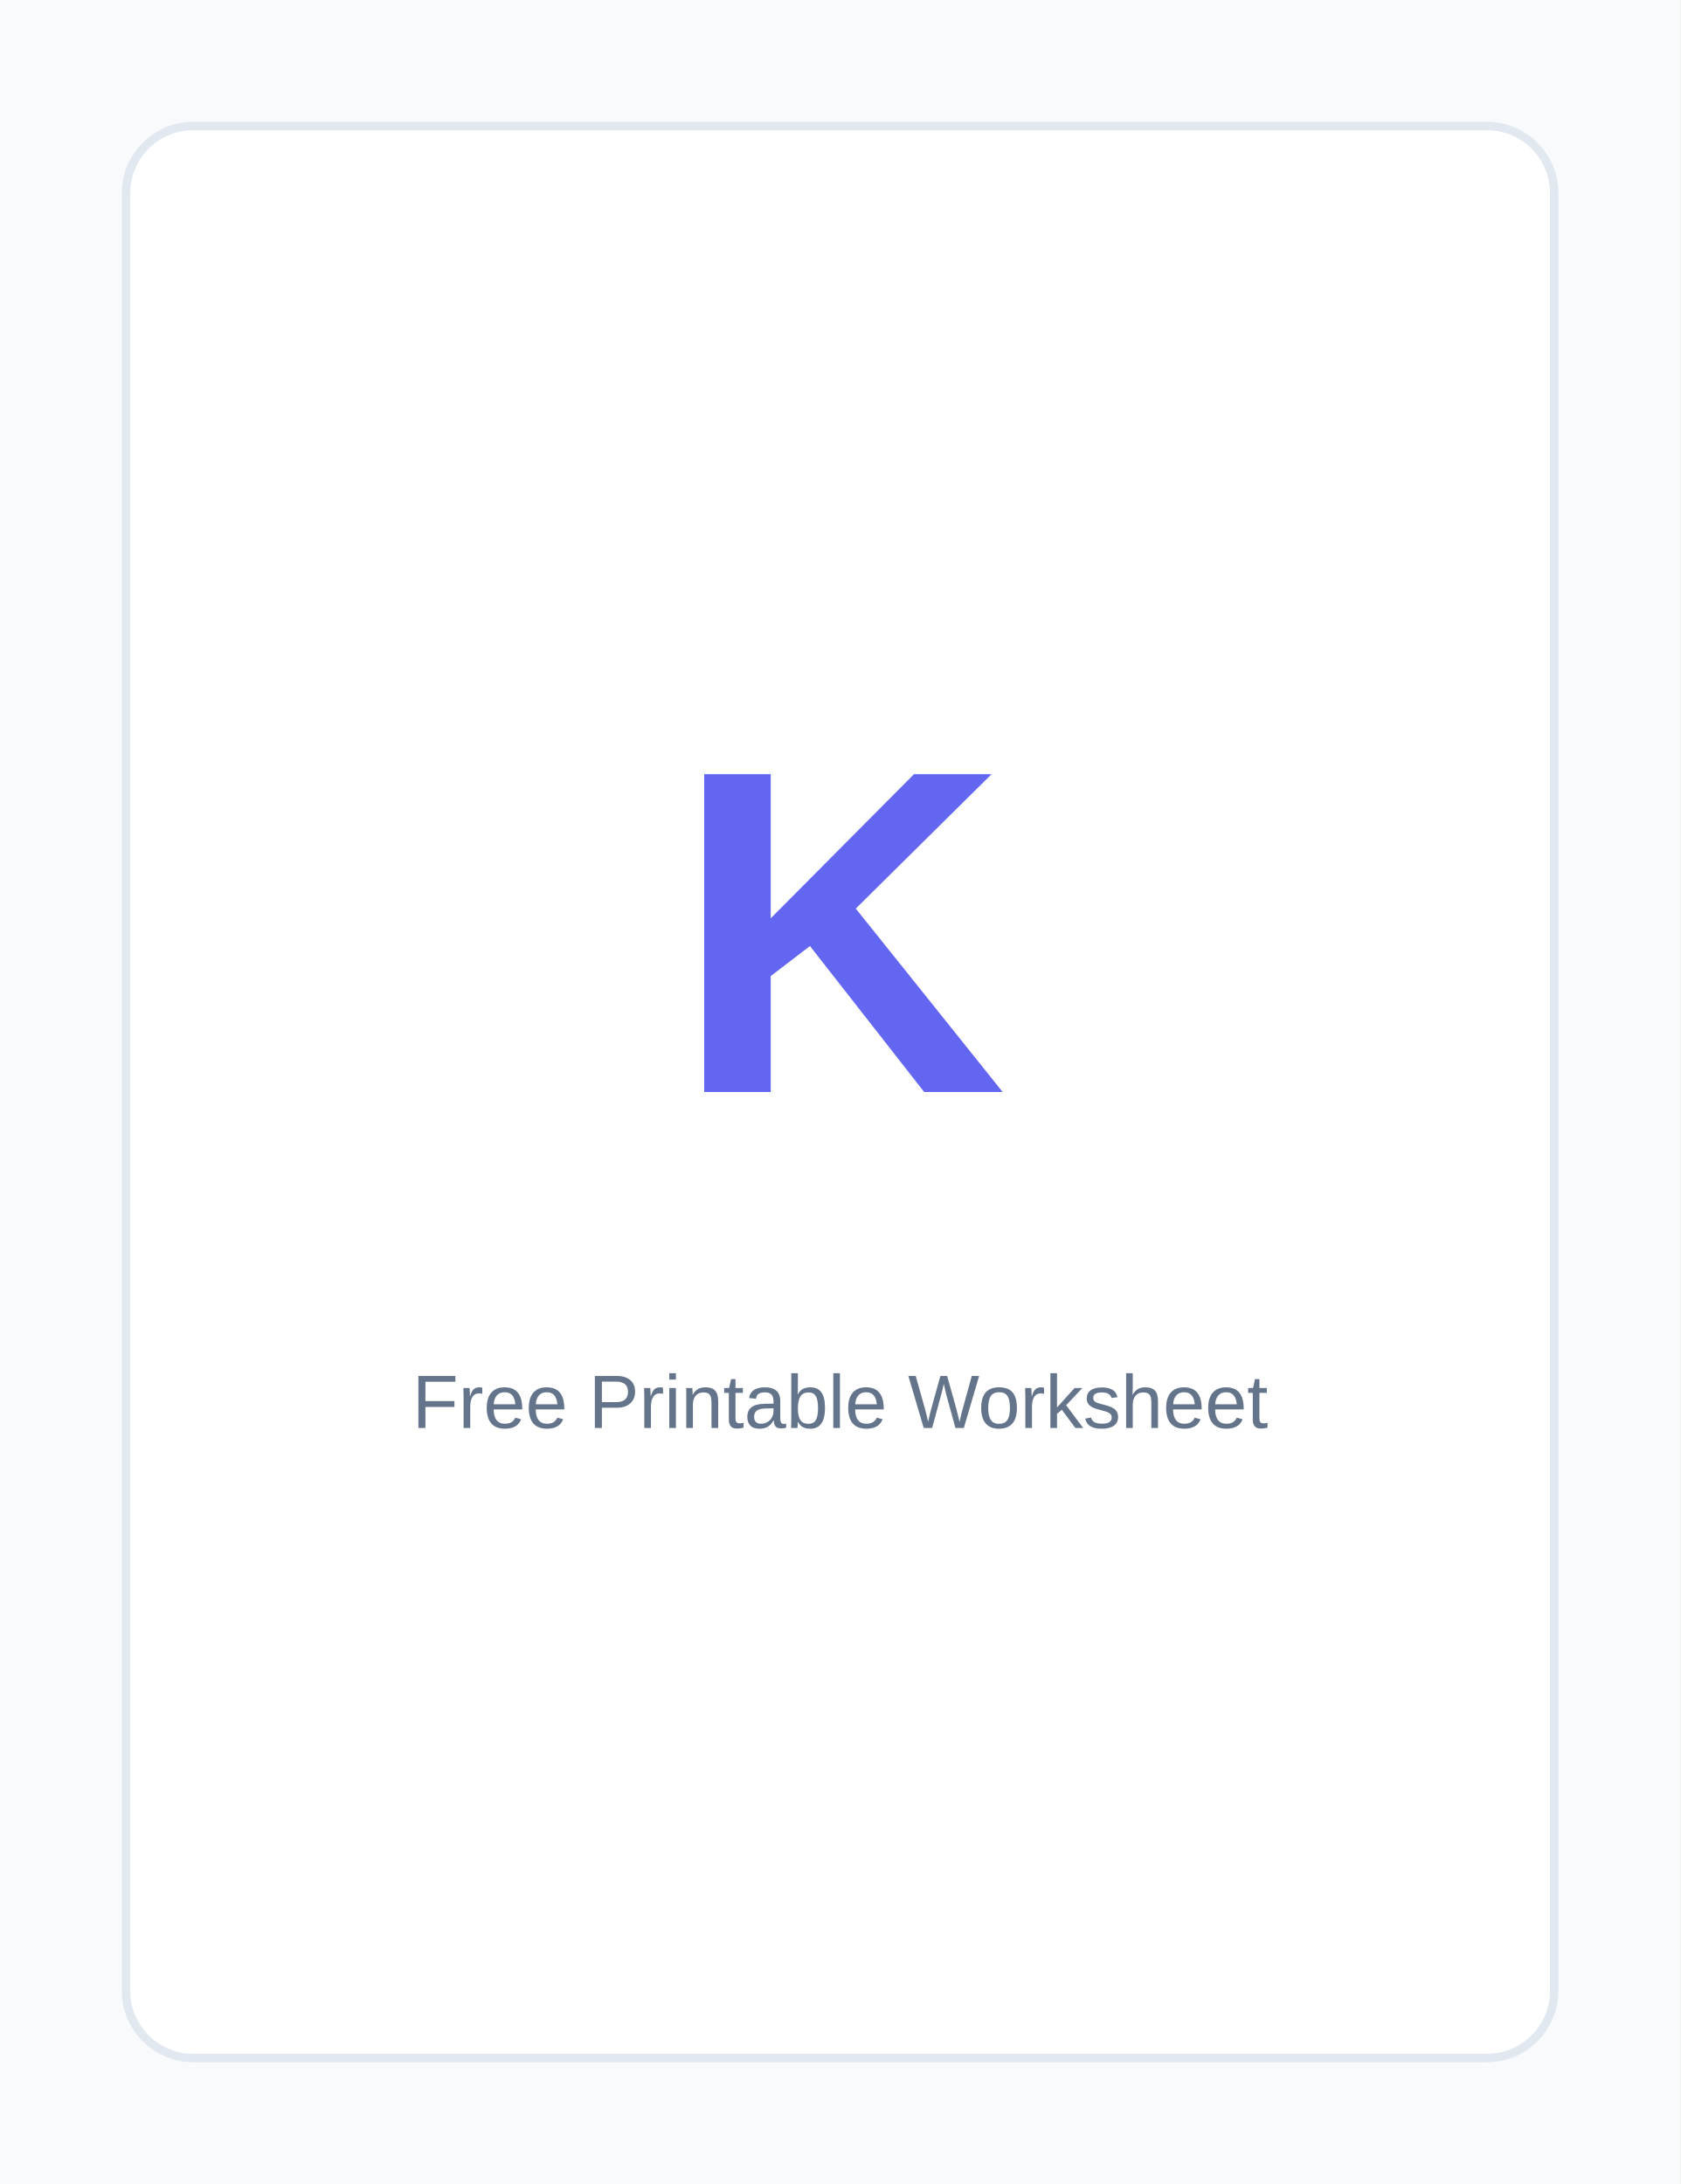
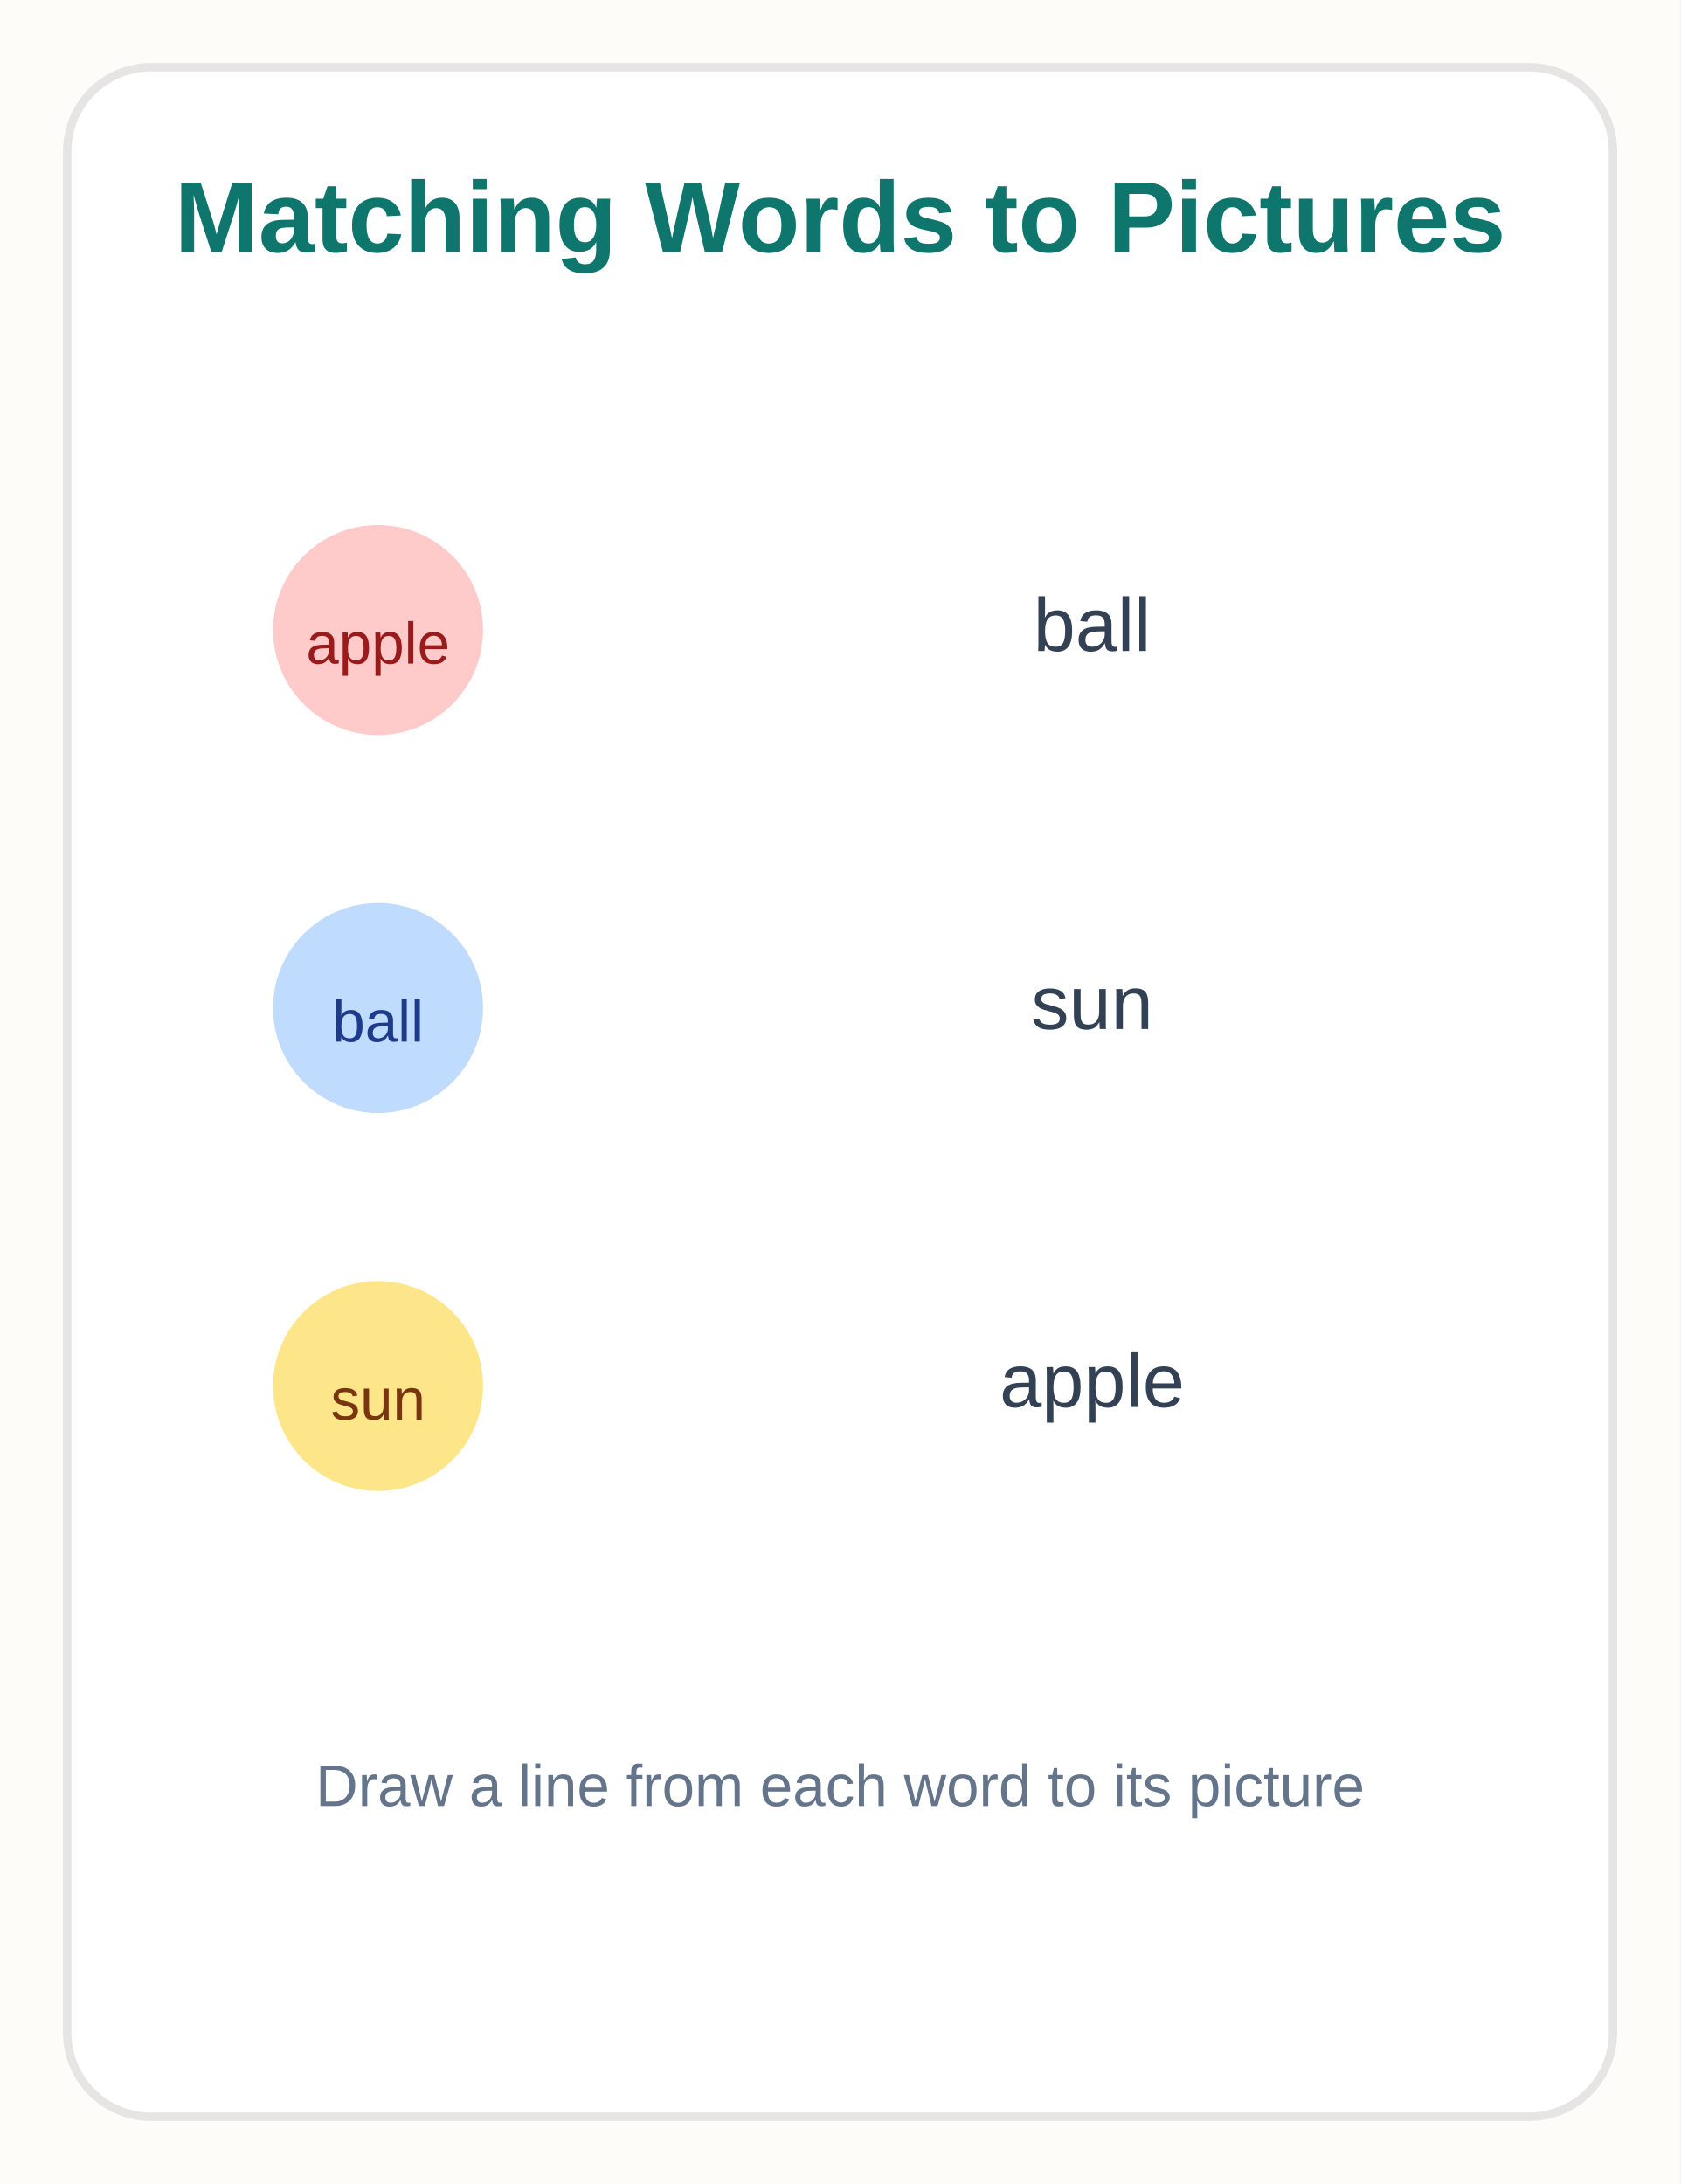
<svg xmlns="http://www.w3.org/2000/svg" viewBox="0 0 400 520">
-   <rect width="400" height="520" fill="#f8fafc" />
-   <rect x="30" y="30" width="340" height="460" rx="16" fill="#fff" stroke="#e2e8f0" stroke-width="2" />
-   <text x="200" y="260" text-anchor="middle" font-family="Arial, sans-serif" font-size="110" font-weight="bold" fill="#6366f1">K</text>
-   <text x="200" y="340" text-anchor="middle" font-family="Arial, sans-serif" font-size="18" fill="#64748b">Free Printable Worksheet</text>
+   <rect width="400" height="520" fill="#fdfcf8" />
+   <rect x="16" y="16" width="368" height="488" rx="20" fill="#ffffff" stroke="#e7e5e4" stroke-width="2" />
+   <text x="200" y="60" text-anchor="middle" font-family="Arial, sans-serif" font-size="24" font-weight="bold" fill="#0f766e">Matching Words to Pictures</text>
+   <circle cx="90" cy="150" r="25" fill="#fecaca" />
+   <text x="90" y="158" text-anchor="middle" font-family="Arial, sans-serif" font-size="14" fill="#991b1b">apple</text>
+   <circle cx="90" cy="240" r="25" fill="#bfdbfe" />
+   <text x="90" y="248" text-anchor="middle" font-family="Arial, sans-serif" font-size="14" fill="#1e3a8a">ball</text>
+   <circle cx="90" cy="330" r="25" fill="#fde68a" />
+   <text x="90" y="338" text-anchor="middle" font-family="Arial, sans-serif" font-size="14" fill="#78350f">sun</text>
+   <text x="260" y="155" text-anchor="middle" font-family="Arial, sans-serif" font-size="18" fill="#334155">ball</text>
+   <text x="260" y="245" text-anchor="middle" font-family="Arial, sans-serif" font-size="18" fill="#334155">sun</text>
+   <text x="260" y="335" text-anchor="middle" font-family="Arial, sans-serif" font-size="18" fill="#334155">apple</text>
+   <text x="200" y="430" text-anchor="middle" font-family="Arial, sans-serif" font-size="14" fill="#64748b">Draw a line from each word to its picture</text>
</svg>
